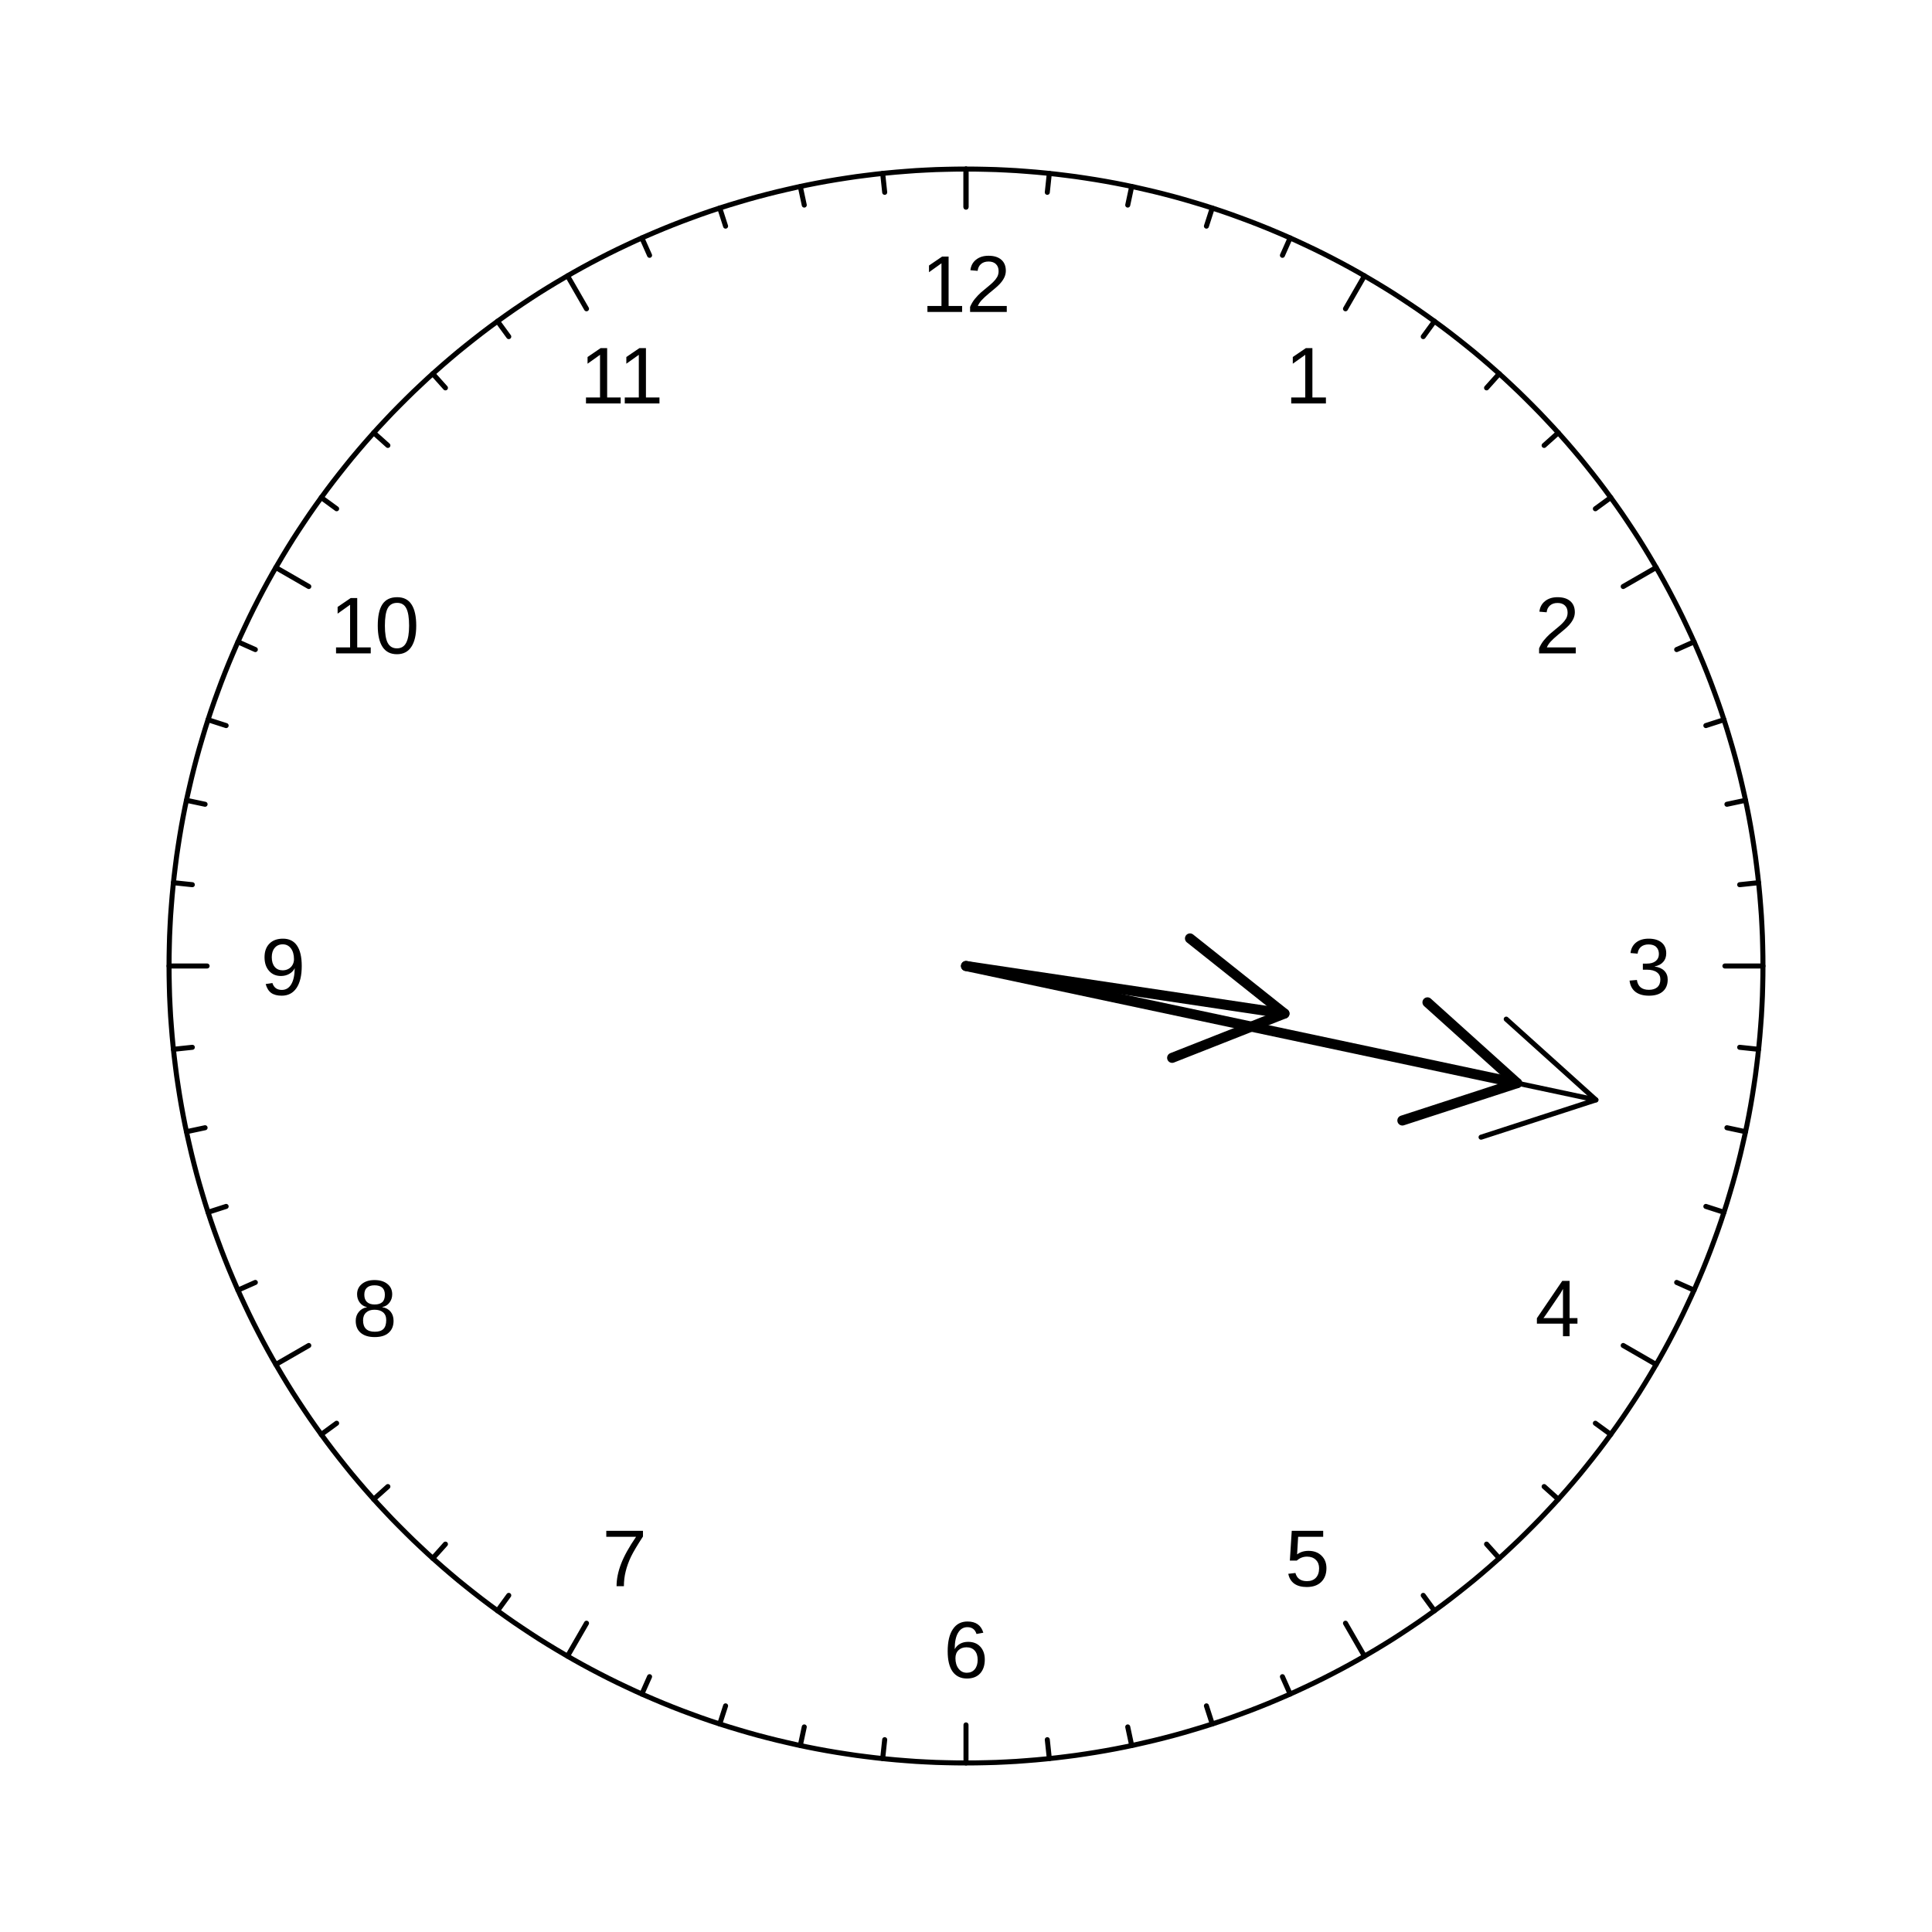
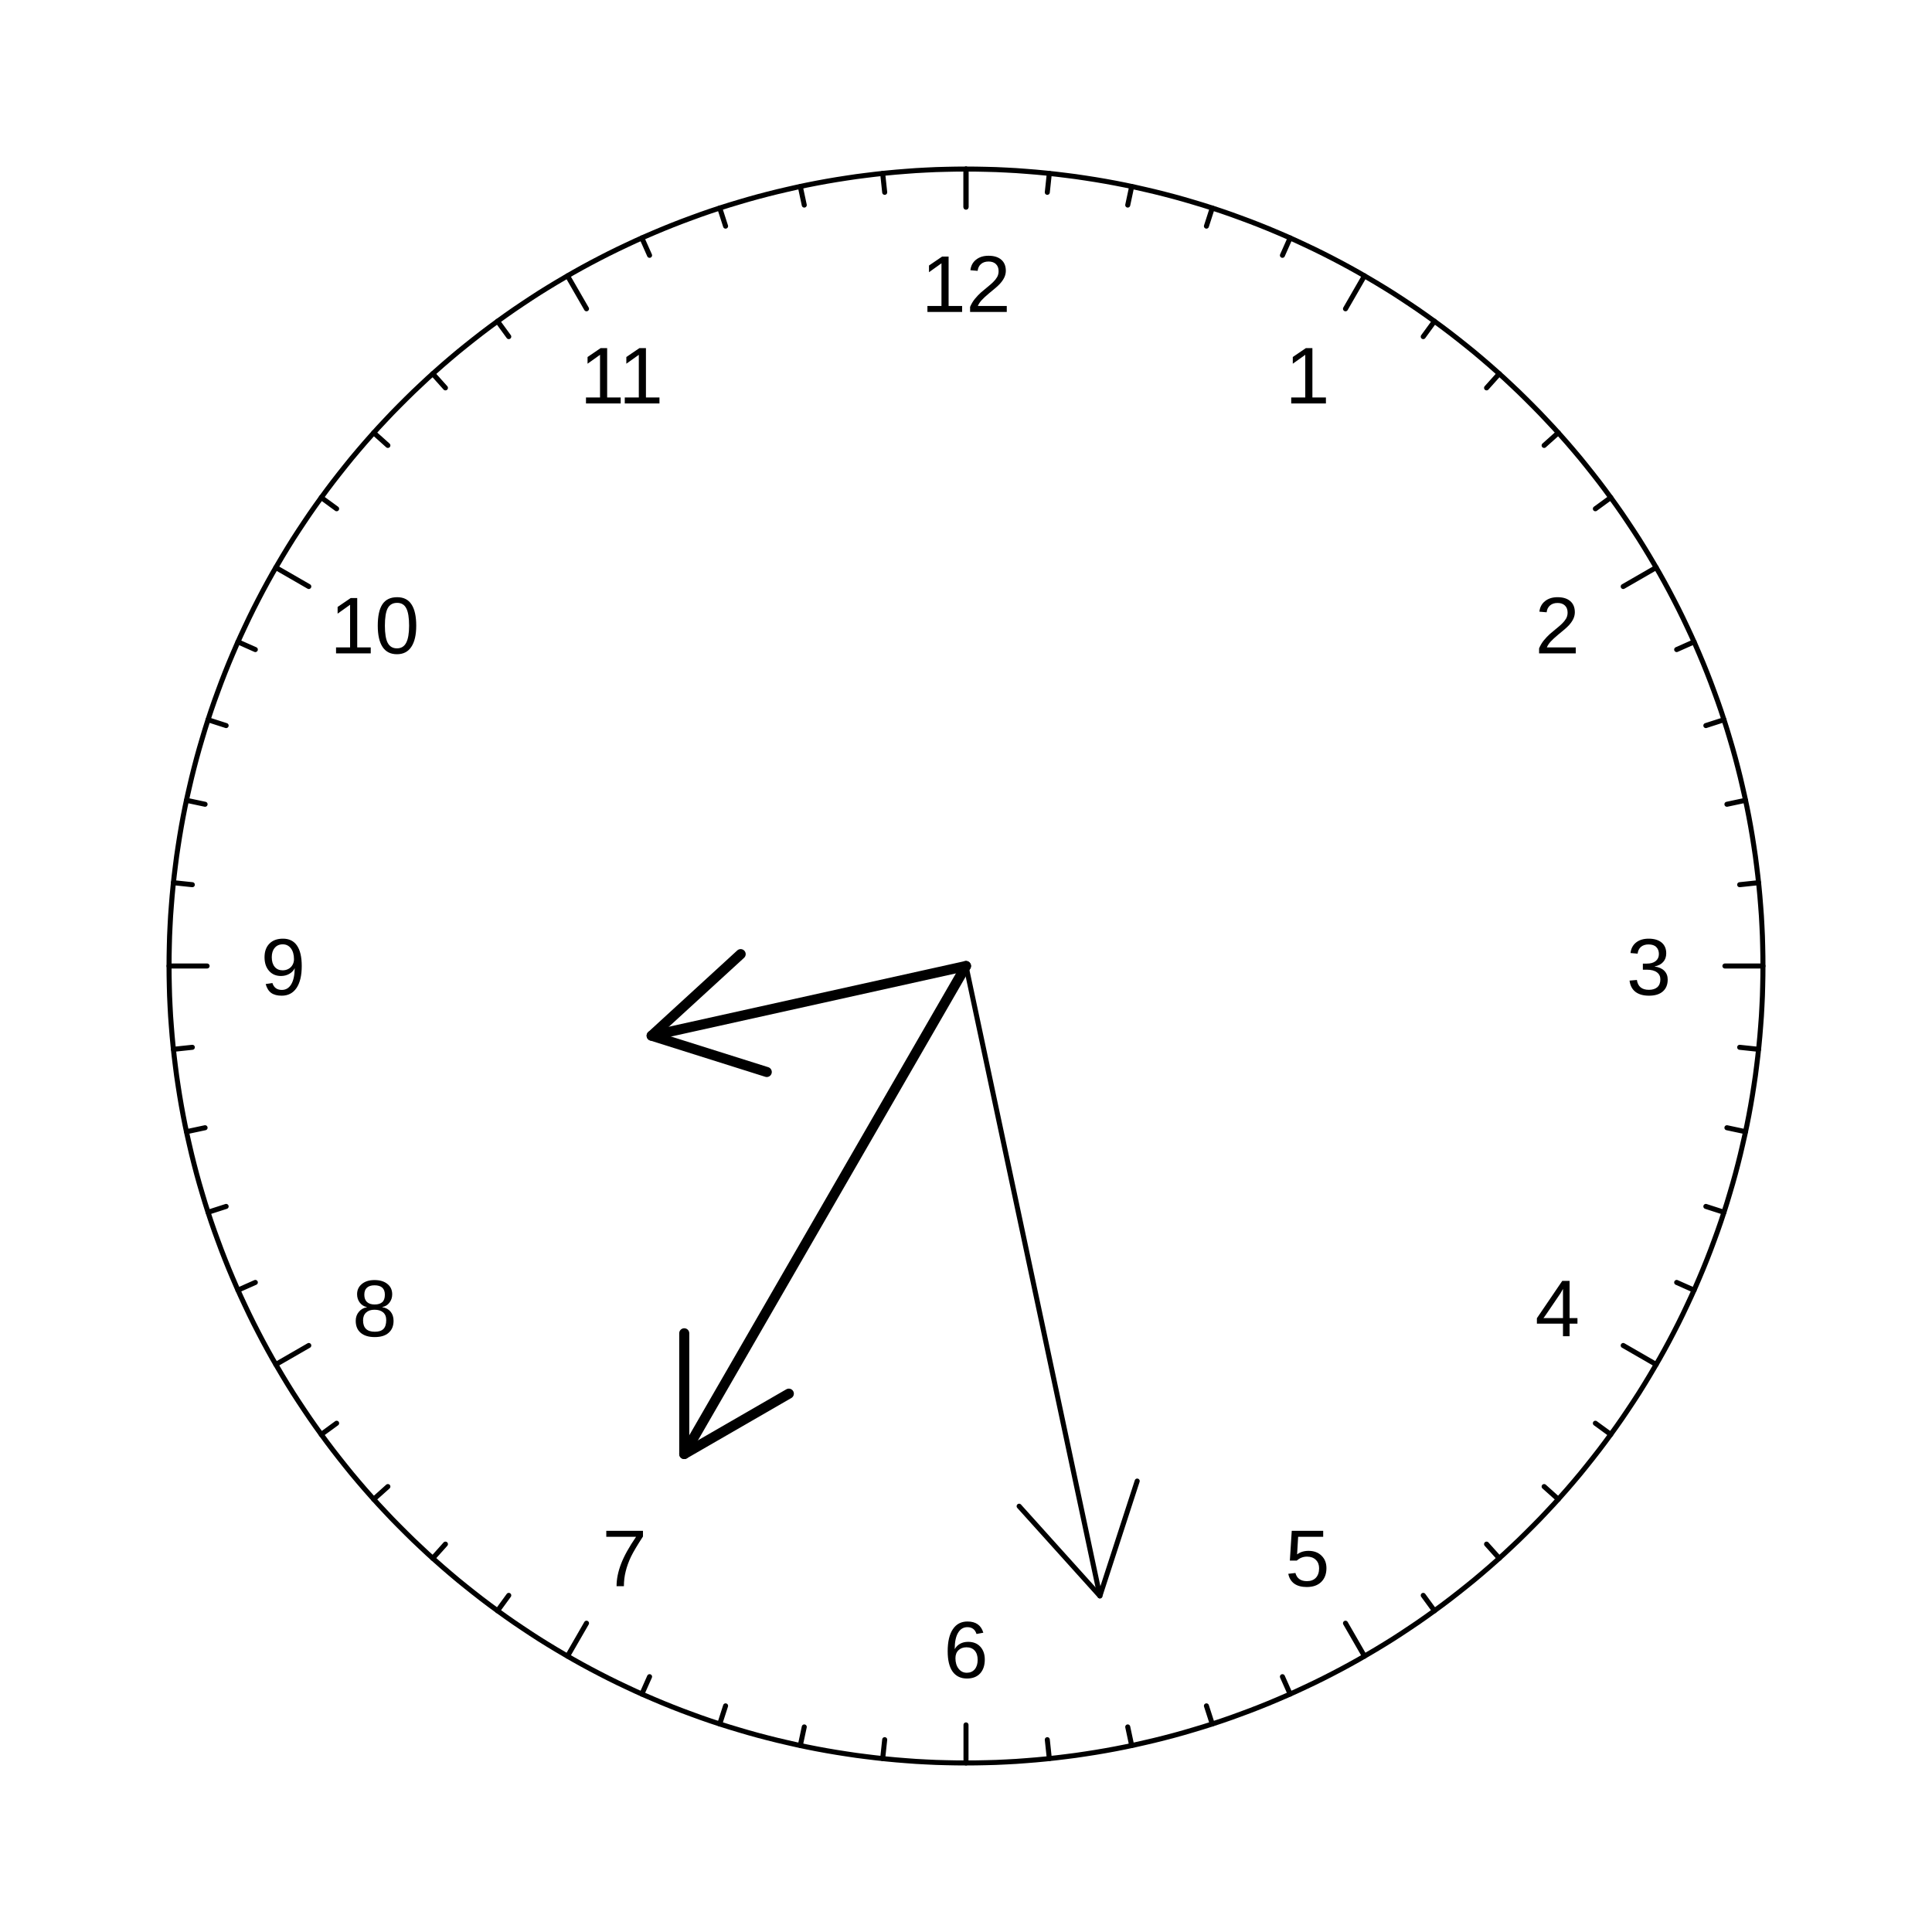
<svg xmlns="http://www.w3.org/2000/svg" viewBox="0 0 288.00 288.00">
  <defs>
    <style type="text/css">
    line, polyline, path, rect, circle {
      fill: none;
      stroke: #000000;
      stroke-linecap: round;
      stroke-linejoin: round;
      stroke-miterlimit: 10.00;
    }
  </style>
  </defs>
  <rect width="100%" height="100%" style="stroke: none; fill: #FFFFFF;" />
  <defs>
    <clipPath id="cpMTQuNHwyNzMuNnwyNzMuNnwxNC40">
      <rect x="14.40" y="14.40" width="259.20" height="259.20" />
    </clipPath>
  </defs>
  <polyline points="144.00,49.20 144.00,47.70 144.00,46.20 144.00,44.70 144.00,43.20 144.00,41.70 144.00,40.20 144.00,38.70 144.00,37.20 144.00,35.70 144.00,34.20 144.00,32.70 144.00,31.20 144.00,29.70 144.00,28.20 144.00,26.70 144.00,25.20 145.49,25.21 146.99,25.24 148.48,25.28 149.97,25.35 151.46,25.43 152.95,25.54 154.44,25.66 155.92,25.80 157.41,25.96 158.89,26.14 160.37,26.33 161.85,26.55 163.32,26.78 164.79,27.03 166.26,27.30 167.73,27.59 169.19,27.90 170.64,28.23 172.10,28.57 173.54,28.93 174.99,29.31 176.43,29.71 177.86,30.13 179.29,30.56 180.71,31.01 182.13,31.48 183.54,31.97 184.94,32.48 186.34,33.00 187.73,33.54 189.12,34.10 190.50,34.68 191.87,35.27 193.23,35.88 194.58,36.51 195.93,37.15 197.27,37.81 198.60,38.49 199.92,39.18 201.23,39.89 202.54,40.62 203.83,41.37 205.12,42.13 206.39,42.90 207.66,43.69 208.91,44.50 210.16,45.33 211.39,46.16 212.62,47.02 213.83,47.89 215.03,48.77 216.22,49.67 217.40,50.59 218.57,51.52 219.73,52.46 220.87,53.42 222.00,54.39 223.12,55.38 224.23,56.38 225.32,57.40 226.41,58.43 227.47,59.47 228.53,60.53 229.57,61.59 230.60,62.68 231.62,63.77 232.62,64.88 233.61,66.00 234.58,67.13 235.54,68.27 236.48,69.43 237.41,70.60 238.33,71.78 239.23,72.97 240.11,74.17 240.98,75.38 241.84,76.61 242.67,77.84 243.50,79.09 244.31,80.34 245.10,81.61 245.87,82.88 246.63,84.17 247.38,85.46 248.11,86.77 248.82,88.08 249.51,89.40 250.19,90.73 250.85,92.07 251.49,93.42 252.12,94.77 252.73,96.13 253.32,97.50 253.90,98.88 254.46,100.27 255.00,101.66 255.52,103.06 256.03,104.46 256.52,105.87 256.99,107.29 257.44,108.71 257.87,110.14 258.29,111.57 258.69,113.01 259.07,114.46 259.43,115.90 259.77,117.36 260.10,118.81 260.41,120.27 260.70,121.74 260.97,123.21 261.22,124.68 261.45,126.15 261.67,127.63 261.86,129.11 262.04,130.59 262.20,132.08 262.34,133.56 262.46,135.05 262.57,136.54 262.65,138.03 262.72,139.52 262.76,141.01 262.79,142.51 262.80,144.00 262.79,145.49 262.76,146.99 262.72,148.48 262.65,149.97 262.57,151.46 262.46,152.95 262.34,154.44 262.20,155.92 262.04,157.41 261.86,158.89 261.67,160.37 261.45,161.85 261.22,163.32 260.97,164.79 260.70,166.26 260.41,167.73 260.10,169.19 259.77,170.64 259.43,172.10 259.07,173.54 258.69,174.99 258.29,176.43 257.87,177.86 257.44,179.29 256.99,180.71 256.52,182.13 256.03,183.54 255.52,184.94 255.00,186.34 254.46,187.73 253.90,189.12 253.32,190.50 252.73,191.87 252.12,193.23 251.49,194.58 250.85,195.93 250.19,197.27 249.51,198.60 248.82,199.92 248.11,201.23 247.38,202.54 246.63,203.83 245.87,205.12 245.10,206.39 244.31,207.66 243.50,208.91 242.67,210.16 241.84,211.39 240.98,212.62 240.11,213.83 239.23,215.03 238.33,216.22 237.41,217.40 236.48,218.57 235.54,219.73 234.58,220.87 233.61,222.00 232.62,223.12 231.62,224.23 230.60,225.32 229.57,226.41 228.53,227.47 227.47,228.53 226.41,229.57 225.32,230.60 224.23,231.62 223.12,232.62 222.00,233.61 220.87,234.58 219.73,235.54 218.57,236.48 217.40,237.41 216.22,238.33 215.03,239.23 213.83,240.11 212.62,240.98 211.39,241.84 210.16,242.67 208.91,243.50 207.66,244.31 206.39,245.10 205.12,245.87 203.83,246.63 202.54,247.38 201.23,248.11 199.92,248.82 198.60,249.51 197.27,250.19 195.93,250.85 194.58,251.49 193.23,252.12 191.87,252.73 190.50,253.32 189.12,253.90 187.73,254.46 186.34,255.00 184.94,255.52 183.54,256.03 182.13,256.52 180.71,256.99 179.29,257.44 177.86,257.87 176.43,258.29 174.99,258.69 173.54,259.07 172.10,259.43 170.64,259.77 169.19,260.10 167.73,260.41 166.26,260.70 164.79,260.97 163.32,261.22 161.85,261.45 160.37,261.67 158.89,261.86 157.41,262.04 155.92,262.20 154.44,262.34 152.95,262.46 151.46,262.57 149.97,262.65 148.48,262.72 146.99,262.76 145.49,262.79 144.00,262.80 142.51,262.79 141.01,262.76 139.52,262.72 138.03,262.65 136.54,262.57 135.05,262.46 133.56,262.34 132.08,262.20 130.59,262.04 129.11,261.86 127.63,261.67 126.15,261.45 124.68,261.22 123.21,260.97 121.74,260.70 120.27,260.41 118.81,260.10 117.36,259.77 115.90,259.43 114.46,259.07 113.01,258.69 111.57,258.29 110.14,257.87 108.71,257.44 107.29,256.99 105.87,256.52 104.46,256.03 103.06,255.52 101.66,255.00 100.27,254.46 98.88,253.90 97.50,253.32 96.13,252.73 94.77,252.12 93.42,251.49 92.07,250.85 90.73,250.19 89.40,249.51 88.08,248.82 86.77,248.11 85.46,247.38 84.17,246.63 82.88,245.87 81.61,245.10 80.34,244.31 79.09,243.50 77.84,242.67 76.61,241.84 75.38,240.98 74.17,240.11 72.97,239.23 71.78,238.33 70.60,237.41 69.43,236.48 68.27,235.54 67.13,234.58 66.00,233.61 64.88,232.62 63.77,231.62 62.68,230.60 61.59,229.57 60.53,228.53 59.47,227.47 58.43,226.41 57.40,225.32 56.38,224.23 55.38,223.12 54.39,222.00 53.42,220.87 52.46,219.73 51.52,218.57 50.59,217.40 49.67,216.22 48.77,215.03 47.89,213.83 47.02,212.62 46.16,211.39 45.33,210.16 44.50,208.91 43.69,207.66 42.90,206.39 42.13,205.12 41.37,203.83 40.62,202.54 39.89,201.23 39.18,199.92 38.49,198.60 37.81,197.27 37.15,195.93 36.51,194.58 35.88,193.23 35.27,191.87 34.68,190.50 34.10,189.12 33.54,187.73 33.00,186.34 32.48,184.94 31.97,183.54 31.48,182.13 31.01,180.71 30.56,179.29 30.13,177.86 29.71,176.43 29.31,174.99 28.93,173.54 28.57,172.10 28.23,170.64 27.90,169.19 27.59,167.73 27.30,166.26 27.03,164.79 26.78,163.32 26.55,161.85 26.33,160.37 26.14,158.89 25.96,157.41 25.80,155.92 25.66,154.44 25.54,152.95 25.43,151.46 25.35,149.97 25.28,148.48 25.24,146.99 25.21,145.49 25.20,144.00 25.21,142.51 25.24,141.01 25.28,139.52 25.35,138.03 25.43,136.54 25.54,135.05 25.66,133.56 25.80,132.08 25.96,130.59 26.14,129.11 26.33,127.63 26.55,126.15 26.78,124.68 27.03,123.21 27.30,121.74 27.59,120.27 27.90,118.81 28.23,117.36 28.57,115.90 28.93,114.46 29.31,113.01 29.71,111.57 30.13,110.14 30.56,108.71 31.01,107.29 31.48,105.87 31.97,104.46 32.48,103.06 33.00,101.66 33.54,100.27 34.10,98.88 34.68,97.50 35.27,96.13 35.88,94.77 36.51,93.42 37.15,92.07 37.81,90.73 38.49,89.40 39.18,88.08 39.89,86.77 40.62,85.46 41.37,84.17 42.13,82.88 42.90,81.61 43.69,80.34 44.50,79.09 45.33,77.84 46.16,76.61 47.02,75.38 47.89,74.17 48.77,72.97 49.67,71.78 50.59,70.60 51.52,69.43 52.46,68.27 53.42,67.13 54.39,66.00 55.38,64.88 56.38,63.77 57.40,62.68 58.43,61.59 59.47,60.53 60.53,59.47 61.59,58.43 62.68,57.40 63.77,56.38 64.88,55.38 66.00,54.39 67.13,53.42 68.27,52.46 69.43,51.52 70.60,50.59 71.78,49.67 72.97,48.77 74.17,47.89 75.38,47.02 76.61,46.16 77.84,45.33 79.09,44.50 80.34,43.69 81.61,42.90 82.88,42.13 84.17,41.37 85.46,40.62 86.77,39.89 88.08,39.18 89.40,38.49 90.73,37.81 92.07,37.15 93.42,36.51 94.77,35.88 96.13,35.27 97.50,34.68 98.88,34.10 100.27,33.54 101.66,33.00 103.06,32.48 104.46,31.97 105.87,31.48 107.29,31.01 108.71,30.56 110.14,30.13 111.57,29.71 113.01,29.31 114.46,28.93 115.90,28.57 117.36,28.23 118.81,27.90 120.27,27.59 121.74,27.30 123.21,27.03 124.68,26.78 126.15,26.55 127.63,26.33 129.11,26.14 130.59,25.96 132.08,25.80 133.56,25.66 135.05,25.54 136.54,25.43 138.03,25.35 139.52,25.28 141.01,25.24 142.51,25.21 144.00,25.20 144.00,26.70 144.00,28.20 144.00,29.70 144.00,31.20 144.00,32.70 144.00,34.20 144.00,35.70 144.00,37.20 144.00,38.70 144.00,40.20 144.00,41.70 144.00,43.20 144.00,44.70 144.00,46.20 144.00,47.70 144.00,49.20 142.81,49.21 141.62,49.23 140.43,49.27 139.24,49.32 138.05,49.39 136.86,49.47 135.67,49.57 134.49,49.68 133.30,49.81 132.12,49.95 130.94,50.10 129.76,50.28 128.58,50.46 127.41,50.66 126.24,50.88 125.07,51.11 123.90,51.35 122.74,51.61 121.58,51.89 120.42,52.18 119.27,52.48 118.12,52.80 116.98,53.13 115.84,53.48 114.71,53.84 113.57,54.22 112.45,54.60 111.33,55.01 110.21,55.43 109.10,55.86 108.00,56.30 106.90,56.76 105.80,57.24 104.72,57.72 103.64,58.22 102.56,58.74 101.49,59.26 100.43,59.80 99.38,60.36 98.33,60.93 97.29,61.51 96.26,62.10 95.23,62.71 94.21,63.33 93.20,63.96 92.20,64.60 91.21,65.26 90.22,65.93 89.25,66.61 88.28,67.31 87.32,68.01 86.37,68.73 85.43,69.46 84.49,70.20 83.57,70.96 82.66,71.72 81.76,72.50 80.86,73.28 79.98,74.08 79.10,74.89 78.24,75.71 77.39,76.55 76.55,77.39 75.71,78.24 74.89,79.10 74.08,79.98 73.28,80.86 72.50,81.76 71.72,82.66 70.96,83.57 70.20,84.49 69.46,85.43 68.73,86.37 68.01,87.32 67.31,88.28 66.61,89.25 65.93,90.22 65.26,91.21 64.60,92.20 63.96,93.20 63.33,94.21 62.71,95.23 62.10,96.26 61.51,97.29 60.93,98.33 60.36,99.38 59.80,100.43 59.26,101.49 58.74,102.56 58.22,103.64 57.72,104.72 57.24,105.80 56.76,106.90 56.30,108.00 55.86,109.10 55.43,110.21 55.01,111.33 54.60,112.45 54.22,113.57 53.84,114.71 53.48,115.84 53.13,116.98 52.80,118.12 52.48,119.27 52.18,120.42 51.89,121.58 51.61,122.74 51.35,123.90 51.11,125.07 50.88,126.24 50.66,127.41 50.46,128.58 50.28,129.76 50.10,130.94 49.95,132.12 49.81,133.30 49.68,134.49 49.57,135.67 49.47,136.86 49.39,138.05 49.32,139.24 49.27,140.43 49.23,141.62 49.21,142.81 49.20,144.00 49.21,145.19 49.23,146.38 49.27,147.57 49.32,148.76 49.39,149.95 49.47,151.14 49.57,152.33 49.68,153.51 49.81,154.70 49.95,155.88 50.10,157.06 50.28,158.24 50.46,159.42 50.66,160.59 50.88,161.76 51.11,162.93 51.35,164.10 51.61,165.26 51.89,166.42 52.18,167.58 52.48,168.73 52.80,169.88 53.13,171.02 53.48,172.16 53.84,173.29 54.22,174.43 54.60,175.55 55.01,176.67 55.43,177.79 55.86,178.90 56.30,180.00 56.76,181.10 57.24,182.20 57.72,183.28 58.22,184.36 58.74,185.44 59.26,186.51 59.80,187.57 60.36,188.62 60.93,189.67 61.51,190.71 62.10,191.74 62.71,192.77 63.33,193.79 63.96,194.80 64.60,195.80 65.26,196.79 65.93,197.78 66.61,198.75 67.31,199.72 68.01,200.68 68.73,201.63 69.46,202.57 70.20,203.51 70.96,204.43 71.72,205.34 72.50,206.24 73.28,207.14 74.08,208.02 74.89,208.90 75.71,209.76 76.55,210.61 77.39,211.45 78.24,212.29 79.10,213.11 79.98,213.92 80.86,214.72 81.76,215.50 82.66,216.28 83.57,217.04 84.49,217.80 85.43,218.54 86.37,219.27 87.32,219.99 88.28,220.69 89.25,221.39 90.22,222.07 91.21,222.74 92.20,223.40 93.20,224.04 94.21,224.67 95.23,225.29 96.26,225.90 97.29,226.49 98.33,227.07 99.38,227.64 100.43,228.20 101.49,228.74 102.56,229.26 103.64,229.78 104.72,230.28 105.80,230.76 106.90,231.24 108.00,231.70 109.10,232.14 110.21,232.57 111.33,232.99 112.45,233.40 113.57,233.78 114.71,234.16 115.84,234.52 116.98,234.87 118.12,235.20 119.27,235.52 120.42,235.82 121.58,236.11 122.74,236.39 123.90,236.65 125.07,236.89 126.24,237.12 127.41,237.34 128.58,237.54 129.76,237.72 130.94,237.90 132.12,238.05 133.30,238.19 134.49,238.32 135.67,238.43 136.86,238.53 138.05,238.61 139.24,238.68 140.43,238.73 141.62,238.77 142.81,238.79 144.00,238.80 145.19,238.79 146.38,238.77 147.57,238.73 148.76,238.68 149.95,238.61 151.14,238.53 152.33,238.43 153.51,238.32 154.70,238.19 155.88,238.05 157.06,237.90 158.24,237.72 159.42,237.54 160.59,237.34 161.76,237.12 162.93,236.89 164.10,236.65 165.26,236.39 166.42,236.11 167.58,235.82 168.73,235.52 169.88,235.20 171.02,234.87 172.16,234.52 173.29,234.16 174.43,233.78 175.55,233.40 176.67,232.99 177.79,232.57 178.90,232.14 180.00,231.70 181.10,231.24 182.20,230.76 183.28,230.28 184.36,229.78 185.44,229.26 186.51,228.74 187.57,228.20 188.62,227.64 189.67,227.07 190.71,226.49 191.74,225.90 192.77,225.29 193.79,224.67 194.80,224.04 195.80,223.40 196.79,222.74 197.78,222.07 198.75,221.39 199.72,220.69 200.68,219.99 201.63,219.27 202.57,218.54 203.51,217.80 204.43,217.04 205.34,216.28 206.24,215.50 207.14,214.72 208.02,213.92 208.90,213.11 209.76,212.29 210.61,211.45 211.45,210.61 212.29,209.76 213.11,208.90 213.92,208.02 214.72,207.14 215.50,206.24 216.28,205.34 217.04,204.43 217.80,203.51 218.54,202.57 219.27,201.63 219.99,200.68 220.69,199.72 221.39,198.75 222.07,197.78 222.74,196.79 223.40,195.80 224.04,194.80 224.67,193.79 225.29,192.77 225.90,191.74 226.49,190.71 227.07,189.67 227.64,188.62 228.20,187.57 228.74,186.51 229.26,185.44 229.78,184.36 230.28,183.28 230.76,182.20 231.24,181.10 231.70,180.00 232.14,178.90 232.57,177.79 232.99,176.67 233.40,175.55 233.78,174.43 234.16,173.29 234.52,172.16 234.87,171.02 235.20,169.88 235.52,168.73 235.82,167.58 236.11,166.42 236.39,165.26 236.65,164.10 236.89,162.93 237.12,161.76 237.34,160.59 237.54,159.42 237.72,158.24 237.90,157.06 238.05,155.88 238.19,154.70 238.32,153.51 238.43,152.33 238.53,151.14 238.61,149.95 238.68,148.76 238.73,147.57 238.77,146.38 238.79,145.19 238.80,144.00 238.79,142.81 238.77,141.62 238.73,140.43 238.68,139.24 238.61,138.05 238.53,136.86 238.43,135.67 238.32,134.49 238.19,133.30 238.05,132.12 237.90,130.94 237.72,129.76 237.54,128.58 237.34,127.41 237.12,126.24 236.89,125.07 236.65,123.90 236.39,122.74 236.11,121.58 235.82,120.42 235.52,119.27 235.20,118.12 234.87,116.98 234.52,115.84 234.16,114.71 233.78,113.57 233.40,112.45 232.99,111.33 232.57,110.21 232.14,109.10 231.70,108.00 231.24,106.90 230.76,105.80 230.28,104.72 229.78,103.64 229.26,102.56 228.74,101.49 228.20,100.43 227.64,99.38 227.07,98.33 226.49,97.29 225.90,96.26 225.29,95.23 224.67,94.21 224.04,93.20 223.40,92.20 222.74,91.21 222.07,90.22 221.39,89.25 220.69,88.28 219.99,87.32 219.27,86.37 218.54,85.43 217.80,84.49 217.04,83.57 216.28,82.66 215.50,81.76 214.72,80.86 213.92,79.98 213.11,79.10 212.29,78.24 211.45,77.39 210.61,76.55 209.76,75.71 208.90,74.89 208.02,74.08 207.14,73.28 206.24,72.50 205.34,71.72 204.43,70.96 203.51,70.20 202.57,69.46 201.63,68.73 200.68,68.01 199.72,67.31 198.75,66.61 197.78,65.93 196.79,65.26 195.80,64.60 194.80,63.96 193.79,63.33 192.77,62.71 191.74,62.10 190.71,61.51 189.67,60.93 188.62,60.36 187.57,59.80 186.51,59.26 185.44,58.74 184.36,58.22 183.28,57.72 182.20,57.24 181.10,56.76 180.00,56.30 178.90,55.86 177.79,55.43 176.67,55.01 175.55,54.60 174.43,54.22 173.29,53.84 172.16,53.48 171.02,53.13 169.88,52.80 168.73,52.48 167.58,52.18 166.42,51.89 165.26,51.61 164.10,51.35 162.93,51.11 161.76,50.88 160.59,50.66 159.42,50.46 158.24,50.28 157.06,50.10 155.88,49.95 154.70,49.81 153.51,49.68 152.33,49.57 151.14,49.47 149.95,49.39 148.76,49.32 147.57,49.27 146.38,49.23 145.19,49.21 144.00,49.20 144.00,49.20 " style="stroke-width: 0.75; stroke: none;" clip-path="url(#cpMTQuNHwyNzMuNnwyNzMuNnwxNC40)" />
  <polyline points="144.00,25.20 145.49,25.21 146.99,25.24 148.48,25.28 149.97,25.35 151.46,25.43 152.95,25.54 154.44,25.66 155.92,25.80 157.41,25.96 158.89,26.14 160.37,26.33 161.85,26.55 163.32,26.78 164.79,27.03 166.26,27.30 167.73,27.59 169.19,27.90 170.64,28.23 172.10,28.57 173.54,28.93 174.99,29.31 176.43,29.71 177.86,30.13 179.29,30.56 180.71,31.01 182.13,31.48 183.54,31.97 184.94,32.48 186.34,33.00 187.73,33.54 189.12,34.10 190.50,34.68 191.87,35.27 193.23,35.88 194.58,36.51 195.93,37.15 197.27,37.81 198.60,38.49 199.92,39.18 201.23,39.89 202.54,40.62 203.83,41.37 205.12,42.13 206.39,42.90 207.66,43.69 208.91,44.50 210.16,45.33 211.39,46.16 212.62,47.02 213.83,47.89 215.03,48.77 216.22,49.67 217.40,50.59 218.57,51.52 219.73,52.46 220.87,53.42 222.00,54.39 223.12,55.38 224.23,56.38 225.32,57.40 226.41,58.43 227.47,59.47 228.53,60.53 229.57,61.59 230.60,62.68 231.62,63.77 232.62,64.88 233.61,66.00 234.58,67.13 235.54,68.27 236.48,69.43 237.41,70.60 238.33,71.78 239.23,72.97 240.11,74.17 240.98,75.38 241.84,76.61 242.67,77.84 243.50,79.09 244.31,80.34 245.10,81.61 245.87,82.88 246.63,84.17 247.38,85.46 248.11,86.77 248.82,88.08 249.51,89.40 250.19,90.73 250.85,92.07 251.49,93.42 252.12,94.77 252.73,96.13 253.32,97.50 253.90,98.88 254.46,100.27 255.00,101.66 255.52,103.06 256.03,104.46 256.52,105.87 256.99,107.29 257.44,108.71 257.87,110.14 258.29,111.57 258.69,113.01 259.07,114.46 259.43,115.90 259.77,117.36 260.10,118.81 260.41,120.27 260.70,121.74 260.97,123.21 261.22,124.68 261.45,126.15 261.67,127.63 261.86,129.11 262.04,130.59 262.20,132.08 262.34,133.56 262.46,135.05 262.57,136.54 262.65,138.03 262.72,139.52 262.76,141.01 262.79,142.51 262.80,144.00 262.79,145.49 262.76,146.99 262.72,148.48 262.65,149.97 262.57,151.46 262.46,152.95 262.34,154.44 262.20,155.92 262.04,157.41 261.86,158.89 261.67,160.37 261.45,161.85 261.22,163.32 260.97,164.79 260.70,166.26 260.41,167.73 260.10,169.19 259.77,170.64 259.43,172.10 259.07,173.54 258.69,174.99 258.29,176.43 257.87,177.86 257.44,179.29 256.99,180.71 256.52,182.13 256.03,183.54 255.52,184.94 255.00,186.34 254.46,187.73 253.90,189.12 253.32,190.50 252.73,191.87 252.12,193.23 251.49,194.58 250.85,195.93 250.19,197.27 249.51,198.60 248.82,199.92 248.11,201.23 247.38,202.54 246.63,203.83 245.87,205.12 245.10,206.39 244.31,207.66 243.50,208.91 242.67,210.16 241.84,211.39 240.98,212.62 240.11,213.83 239.23,215.03 238.33,216.22 237.41,217.40 236.48,218.57 235.54,219.73 234.58,220.87 233.61,222.00 232.62,223.12 231.62,224.23 230.60,225.32 229.57,226.41 228.53,227.47 227.47,228.53 226.41,229.57 225.32,230.60 224.23,231.62 223.12,232.62 222.00,233.61 220.87,234.58 219.73,235.54 218.57,236.48 217.40,237.41 216.22,238.33 215.03,239.23 213.83,240.11 212.62,240.98 211.39,241.84 210.16,242.67 208.91,243.50 207.66,244.31 206.39,245.10 205.12,245.87 203.83,246.63 202.54,247.38 201.23,248.11 199.92,248.82 198.60,249.51 197.27,250.19 195.93,250.85 194.58,251.49 193.23,252.12 191.87,252.73 190.50,253.32 189.12,253.90 187.73,254.46 186.34,255.00 184.94,255.52 183.54,256.03 182.13,256.52 180.71,256.99 179.29,257.44 177.86,257.87 176.43,258.29 174.99,258.69 173.54,259.07 172.10,259.43 170.64,259.77 169.19,260.10 167.73,260.41 166.26,260.70 164.79,260.97 163.32,261.22 161.85,261.45 160.37,261.67 158.89,261.86 157.41,262.04 155.92,262.20 154.44,262.34 152.95,262.46 151.46,262.57 149.97,262.65 148.48,262.72 146.99,262.76 145.49,262.79 144.00,262.80 142.51,262.79 141.01,262.76 139.52,262.72 138.03,262.65 136.54,262.57 135.05,262.46 133.56,262.34 132.08,262.20 130.59,262.04 129.11,261.86 127.63,261.67 126.15,261.45 124.68,261.22 123.21,260.97 121.74,260.70 120.27,260.41 118.81,260.10 117.36,259.77 115.90,259.43 114.46,259.07 113.01,258.69 111.57,258.29 110.14,257.87 108.71,257.44 107.29,256.99 105.87,256.52 104.46,256.03 103.06,255.52 101.66,255.00 100.27,254.46 98.88,253.90 97.50,253.32 96.13,252.73 94.77,252.12 93.42,251.49 92.07,250.85 90.73,250.19 89.40,249.51 88.08,248.82 86.77,248.11 85.46,247.38 84.17,246.63 82.88,245.87 81.61,245.10 80.34,244.31 79.09,243.50 77.84,242.67 76.61,241.84 75.38,240.98 74.17,240.11 72.97,239.23 71.78,238.33 70.60,237.41 69.43,236.48 68.27,235.54 67.13,234.58 66.00,233.61 64.88,232.62 63.77,231.62 62.68,230.60 61.59,229.57 60.53,228.53 59.47,227.47 58.43,226.41 57.40,225.32 56.38,224.23 55.38,223.12 54.39,222.00 53.42,220.87 52.46,219.73 51.52,218.57 50.59,217.40 49.67,216.22 48.77,215.03 47.89,213.83 47.02,212.62 46.16,211.39 45.33,210.16 44.50,208.91 43.69,207.66 42.90,206.39 42.13,205.12 41.37,203.83 40.62,202.54 39.89,201.23 39.18,199.92 38.49,198.60 37.81,197.27 37.15,195.93 36.51,194.58 35.88,193.23 35.27,191.87 34.68,190.50 34.10,189.12 33.54,187.73 33.00,186.34 32.48,184.94 31.97,183.54 31.48,182.13 31.01,180.71 30.56,179.29 30.13,177.86 29.71,176.43 29.31,174.99 28.93,173.54 28.57,172.10 28.23,170.64 27.90,169.19 27.59,167.73 27.30,166.26 27.03,164.79 26.78,163.32 26.55,161.85 26.33,160.37 26.14,158.89 25.96,157.41 25.80,155.92 25.66,154.44 25.54,152.95 25.43,151.46 25.35,149.97 25.28,148.48 25.24,146.99 25.21,145.49 25.20,144.00 25.21,142.51 25.24,141.01 25.28,139.52 25.35,138.03 25.43,136.54 25.54,135.05 25.66,133.56 25.80,132.08 25.96,130.59 26.14,129.11 26.33,127.63 26.55,126.15 26.78,124.68 27.03,123.21 27.30,121.74 27.59,120.27 27.90,118.81 28.23,117.36 28.57,115.90 28.93,114.46 29.31,113.01 29.71,111.57 30.13,110.14 30.56,108.71 31.01,107.29 31.48,105.87 31.97,104.46 32.48,103.06 33.00,101.66 33.54,100.27 34.10,98.88 34.68,97.50 35.27,96.13 35.88,94.77 36.51,93.42 37.15,92.07 37.81,90.73 38.49,89.40 39.18,88.08 39.89,86.77 40.62,85.46 41.37,84.17 42.13,82.88 42.90,81.61 43.69,80.34 44.50,79.09 45.33,77.84 46.16,76.61 47.02,75.38 47.89,74.17 48.77,72.97 49.67,71.78 50.59,70.60 51.52,69.43 52.46,68.27 53.42,67.13 54.39,66.00 55.38,64.88 56.38,63.77 57.40,62.68 58.43,61.59 59.47,60.53 60.53,59.47 61.59,58.43 62.68,57.40 63.77,56.38 64.88,55.38 66.00,54.39 67.13,53.42 68.27,52.46 69.43,51.52 70.60,50.59 71.78,49.67 72.97,48.77 74.17,47.89 75.38,47.02 76.61,46.16 77.84,45.33 79.09,44.50 80.34,43.69 81.61,42.90 82.88,42.13 84.17,41.37 85.46,40.62 86.77,39.89 88.08,39.18 89.40,38.49 90.73,37.81 92.07,37.15 93.42,36.51 94.77,35.88 96.13,35.27 97.50,34.68 98.88,34.10 100.27,33.54 101.66,33.00 103.06,32.48 104.46,31.97 105.87,31.48 107.29,31.01 108.71,30.56 110.14,30.13 111.57,29.71 113.01,29.31 114.46,28.93 115.90,28.57 117.36,28.23 118.81,27.90 120.27,27.59 121.74,27.30 123.21,27.03 124.68,26.78 126.15,26.55 127.63,26.33 129.11,26.14 130.59,25.96 132.08,25.80 133.56,25.66 135.05,25.54 136.54,25.43 138.03,25.35 139.52,25.28 141.01,25.24 142.51,25.21 144.00,25.20 " style="stroke-width: 0.75;" clip-path="url(#cpMTQuNHwyNzMuNnwyNzMuNnwxNC40)" />
  <polyline points="144.00,25.20 144.00,30.87 " style="stroke-width: 0.75;" clip-path="url(#cpMTQuNHwyNzMuNnwyNzMuNnwxNC40)" />
  <polyline points="203.40,41.12 200.57,46.03 " style="stroke-width: 0.75;" clip-path="url(#cpMTQuNHwyNzMuNnwyNzMuNnwxNC40)" />
  <polyline points="246.88,84.60 241.97,87.43 " style="stroke-width: 0.75;" clip-path="url(#cpMTQuNHwyNzMuNnwyNzMuNnwxNC40)" />
  <polyline points="262.80,144.00 257.13,144.00 " style="stroke-width: 0.75;" clip-path="url(#cpMTQuNHwyNzMuNnwyNzMuNnwxNC40)" />
  <polyline points="246.88,203.40 241.97,200.57 " style="stroke-width: 0.75;" clip-path="url(#cpMTQuNHwyNzMuNnwyNzMuNnwxNC40)" />
  <polyline points="203.40,246.88 200.57,241.97 " style="stroke-width: 0.75;" clip-path="url(#cpMTQuNHwyNzMuNnwyNzMuNnwxNC40)" />
  <polyline points="144.00,262.80 144.00,257.13 " style="stroke-width: 0.75;" clip-path="url(#cpMTQuNHwyNzMuNnwyNzMuNnwxNC40)" />
  <polyline points="84.60,246.88 87.43,241.97 " style="stroke-width: 0.75;" clip-path="url(#cpMTQuNHwyNzMuNnwyNzMuNnwxNC40)" />
  <polyline points="41.12,203.40 46.03,200.57 " style="stroke-width: 0.75;" clip-path="url(#cpMTQuNHwyNzMuNnwyNzMuNnwxNC40)" />
  <polyline points="25.20,144.00 30.87,144.00 " style="stroke-width: 0.75;" clip-path="url(#cpMTQuNHwyNzMuNnwyNzMuNnwxNC40)" />
  <polyline points="41.12,84.60 46.03,87.43 " style="stroke-width: 0.75;" clip-path="url(#cpMTQuNHwyNzMuNnwyNzMuNnwxNC40)" />
  <polyline points="84.60,41.12 87.43,46.03 " style="stroke-width: 0.75;" clip-path="url(#cpMTQuNHwyNzMuNnwyNzMuNnwxNC40)" />
  <polyline points="144.00,25.20 144.00,30.87 " style="stroke-width: 0.75;" clip-path="url(#cpMTQuNHwyNzMuNnwyNzMuNnwxNC40)" />
  <polyline points="156.42,25.85 156.12,28.67 " style="stroke-width: 0.75;" clip-path="url(#cpMTQuNHwyNzMuNnwyNzMuNnwxNC40)" />
  <polyline points="168.70,27.80 168.11,30.57 " style="stroke-width: 0.75;" clip-path="url(#cpMTQuNHwyNzMuNnwyNzMuNnwxNC40)" />
  <polyline points="180.71,31.01 179.84,33.71 " style="stroke-width: 0.75;" clip-path="url(#cpMTQuNHwyNzMuNnwyNzMuNnwxNC40)" />
  <polyline points="192.32,35.47 191.17,38.06 " style="stroke-width: 0.75;" clip-path="url(#cpMTQuNHwyNzMuNnwyNzMuNnwxNC40)" />
  <polyline points="213.83,47.89 212.16,50.18 " style="stroke-width: 0.75;" clip-path="url(#cpMTQuNHwyNzMuNnwyNzMuNnwxNC40)" />
  <polyline points="223.49,55.71 221.60,57.82 " style="stroke-width: 0.75;" clip-path="url(#cpMTQuNHwyNzMuNnwyNzMuNnwxNC40)" />
  <polyline points="232.29,64.51 230.18,66.40 " style="stroke-width: 0.75;" clip-path="url(#cpMTQuNHwyNzMuNnwyNzMuNnwxNC40)" />
  <polyline points="240.11,74.17 237.82,75.84 " style="stroke-width: 0.75;" clip-path="url(#cpMTQuNHwyNzMuNnwyNzMuNnwxNC40)" />
  <polyline points="252.53,95.68 249.94,96.83 " style="stroke-width: 0.75;" clip-path="url(#cpMTQuNHwyNzMuNnwyNzMuNnwxNC40)" />
  <polyline points="256.99,107.29 254.29,108.16 " style="stroke-width: 0.75;" clip-path="url(#cpMTQuNHwyNzMuNnwyNzMuNnwxNC40)" />
  <polyline points="260.20,119.30 257.43,119.89 " style="stroke-width: 0.75;" clip-path="url(#cpMTQuNHwyNzMuNnwyNzMuNnwxNC40)" />
  <polyline points="262.15,131.58 259.33,131.88 " style="stroke-width: 0.75;" clip-path="url(#cpMTQuNHwyNzMuNnwyNzMuNnwxNC40)" />
  <polyline points="262.15,156.42 259.33,156.12 " style="stroke-width: 0.75;" clip-path="url(#cpMTQuNHwyNzMuNnwyNzMuNnwxNC40)" />
  <polyline points="260.20,168.70 257.43,168.11 " style="stroke-width: 0.75;" clip-path="url(#cpMTQuNHwyNzMuNnwyNzMuNnwxNC40)" />
  <polyline points="256.99,180.71 254.29,179.84 " style="stroke-width: 0.75;" clip-path="url(#cpMTQuNHwyNzMuNnwyNzMuNnwxNC40)" />
  <polyline points="252.53,192.32 249.94,191.17 " style="stroke-width: 0.75;" clip-path="url(#cpMTQuNHwyNzMuNnwyNzMuNnwxNC40)" />
  <polyline points="240.11,213.83 237.82,212.16 " style="stroke-width: 0.75;" clip-path="url(#cpMTQuNHwyNzMuNnwyNzMuNnwxNC40)" />
  <polyline points="232.29,223.49 230.18,221.60 " style="stroke-width: 0.75;" clip-path="url(#cpMTQuNHwyNzMuNnwyNzMuNnwxNC40)" />
  <polyline points="223.49,232.29 221.60,230.18 " style="stroke-width: 0.75;" clip-path="url(#cpMTQuNHwyNzMuNnwyNzMuNnwxNC40)" />
  <polyline points="213.83,240.11 212.16,237.82 " style="stroke-width: 0.75;" clip-path="url(#cpMTQuNHwyNzMuNnwyNzMuNnwxNC40)" />
  <polyline points="192.32,252.53 191.17,249.94 " style="stroke-width: 0.75;" clip-path="url(#cpMTQuNHwyNzMuNnwyNzMuNnwxNC40)" />
  <polyline points="180.71,256.99 179.84,254.29 " style="stroke-width: 0.75;" clip-path="url(#cpMTQuNHwyNzMuNnwyNzMuNnwxNC40)" />
  <polyline points="168.70,260.20 168.11,257.43 " style="stroke-width: 0.75;" clip-path="url(#cpMTQuNHwyNzMuNnwyNzMuNnwxNC40)" />
  <polyline points="156.42,262.15 156.12,259.33 " style="stroke-width: 0.75;" clip-path="url(#cpMTQuNHwyNzMuNnwyNzMuNnwxNC40)" />
  <polyline points="131.58,262.15 131.88,259.33 " style="stroke-width: 0.75;" clip-path="url(#cpMTQuNHwyNzMuNnwyNzMuNnwxNC40)" />
  <polyline points="119.30,260.20 119.89,257.43 " style="stroke-width: 0.75;" clip-path="url(#cpMTQuNHwyNzMuNnwyNzMuNnwxNC40)" />
  <polyline points="107.29,256.99 108.16,254.29 " style="stroke-width: 0.75;" clip-path="url(#cpMTQuNHwyNzMuNnwyNzMuNnwxNC40)" />
  <polyline points="95.68,252.53 96.83,249.94 " style="stroke-width: 0.75;" clip-path="url(#cpMTQuNHwyNzMuNnwyNzMuNnwxNC40)" />
  <polyline points="74.17,240.11 75.84,237.82 " style="stroke-width: 0.75;" clip-path="url(#cpMTQuNHwyNzMuNnwyNzMuNnwxNC40)" />
  <polyline points="64.51,232.29 66.40,230.18 " style="stroke-width: 0.75;" clip-path="url(#cpMTQuNHwyNzMuNnwyNzMuNnwxNC40)" />
  <polyline points="55.71,223.49 57.82,221.60 " style="stroke-width: 0.75;" clip-path="url(#cpMTQuNHwyNzMuNnwyNzMuNnwxNC40)" />
  <polyline points="47.89,213.83 50.18,212.16 " style="stroke-width: 0.75;" clip-path="url(#cpMTQuNHwyNzMuNnwyNzMuNnwxNC40)" />
  <polyline points="35.47,192.32 38.06,191.17 " style="stroke-width: 0.75;" clip-path="url(#cpMTQuNHwyNzMuNnwyNzMuNnwxNC40)" />
  <polyline points="31.01,180.71 33.71,179.84 " style="stroke-width: 0.75;" clip-path="url(#cpMTQuNHwyNzMuNnwyNzMuNnwxNC40)" />
  <polyline points="27.80,168.70 30.57,168.11 " style="stroke-width: 0.75;" clip-path="url(#cpMTQuNHwyNzMuNnwyNzMuNnwxNC40)" />
  <polyline points="25.85,156.42 28.67,156.12 " style="stroke-width: 0.75;" clip-path="url(#cpMTQuNHwyNzMuNnwyNzMuNnwxNC40)" />
  <polyline points="25.85,131.58 28.67,131.88 " style="stroke-width: 0.75;" clip-path="url(#cpMTQuNHwyNzMuNnwyNzMuNnwxNC40)" />
  <polyline points="27.80,119.30 30.57,119.89 " style="stroke-width: 0.75;" clip-path="url(#cpMTQuNHwyNzMuNnwyNzMuNnwxNC40)" />
  <polyline points="31.01,107.29 33.71,108.16 " style="stroke-width: 0.75;" clip-path="url(#cpMTQuNHwyNzMuNnwyNzMuNnwxNC40)" />
  <polyline points="35.47,95.68 38.06,96.83 " style="stroke-width: 0.75;" clip-path="url(#cpMTQuNHwyNzMuNnwyNzMuNnwxNC40)" />
  <polyline points="47.89,74.17 50.18,75.84 " style="stroke-width: 0.75;" clip-path="url(#cpMTQuNHwyNzMuNnwyNzMuNnwxNC40)" />
  <polyline points="55.71,64.51 57.82,66.40 " style="stroke-width: 0.75;" clip-path="url(#cpMTQuNHwyNzMuNnwyNzMuNnwxNC40)" />
  <polyline points="64.51,55.71 66.40,57.82 " style="stroke-width: 0.75;" clip-path="url(#cpMTQuNHwyNzMuNnwyNzMuNnwxNC40)" />
  <polyline points="74.17,47.89 75.84,50.18 " style="stroke-width: 0.75;" clip-path="url(#cpMTQuNHwyNzMuNnwyNzMuNnwxNC40)" />
  <polyline points="95.68,35.47 96.83,38.06 " style="stroke-width: 0.75;" clip-path="url(#cpMTQuNHwyNzMuNnwyNzMuNnwxNC40)" />
  <polyline points="107.29,31.01 108.16,33.71 " style="stroke-width: 0.75;" clip-path="url(#cpMTQuNHwyNzMuNnwyNzMuNnwxNC40)" />
  <polyline points="119.30,27.80 119.89,30.57 " style="stroke-width: 0.75;" clip-path="url(#cpMTQuNHwyNzMuNnwyNzMuNnwxNC40)" />
  <polyline points="131.58,25.85 131.88,28.67 " style="stroke-width: 0.75;" clip-path="url(#cpMTQuNHwyNzMuNnwyNzMuNnwxNC40)" />
  <g clip-path="url(#cpMTQuNHwyNzMuNnwyNzMuNnwxNC40)">
    <text x="191.56" y="60.14" style="font-size: 12.00px; font-family: Arial;" textLength="6.67px" lengthAdjust="spacingAndGlyphs">1</text>
  </g>
  <g clip-path="url(#cpMTQuNHwyNzMuNnwyNzMuNnwxNC40)">
    <text x="228.82" y="97.40" style="font-size: 12.00px; font-family: Arial;" textLength="6.67px" lengthAdjust="spacingAndGlyphs">2</text>
  </g>
  <g clip-path="url(#cpMTQuNHwyNzMuNnwyNzMuNnwxNC40)">
    <text x="242.46" y="148.30" style="font-size: 12.00px; font-family: Arial;" textLength="6.67px" lengthAdjust="spacingAndGlyphs">3</text>
  </g>
  <g clip-path="url(#cpMTQuNHwyNzMuNnwyNzMuNnwxNC40)">
    <text x="228.82" y="199.19" style="font-size: 12.00px; font-family: Arial;" textLength="6.67px" lengthAdjust="spacingAndGlyphs">4</text>
  </g>
  <g clip-path="url(#cpMTQuNHwyNzMuNnwyNzMuNnwxNC40)">
    <text x="191.56" y="236.45" style="font-size: 12.00px; font-family: Arial;" textLength="6.67px" lengthAdjust="spacingAndGlyphs">5</text>
  </g>
  <g clip-path="url(#cpMTQuNHwyNzMuNnwyNzMuNnwxNC40)">
    <text x="140.66" y="250.09" style="font-size: 12.00px; font-family: Arial;" textLength="6.67px" lengthAdjust="spacingAndGlyphs">6</text>
  </g>
  <g clip-path="url(#cpMTQuNHwyNzMuNnwyNzMuNnwxNC40)">
    <text x="89.77" y="236.45" style="font-size: 12.00px; font-family: Arial;" textLength="6.67px" lengthAdjust="spacingAndGlyphs">7</text>
  </g>
  <g clip-path="url(#cpMTQuNHwyNzMuNnwyNzMuNnwxNC40)">
    <text x="52.51" y="199.19" style="font-size: 12.00px; font-family: Arial;" textLength="6.67px" lengthAdjust="spacingAndGlyphs">8</text>
  </g>
  <g clip-path="url(#cpMTQuNHwyNzMuNnwyNzMuNnwxNC40)">
    <text x="38.87" y="148.30" style="font-size: 12.00px; font-family: Arial;" textLength="6.67px" lengthAdjust="spacingAndGlyphs">9</text>
  </g>
  <g clip-path="url(#cpMTQuNHwyNzMuNnwyNzMuNnwxNC40)">
    <text x="49.17" y="97.40" style="font-size: 12.00px; font-family: Arial;" textLength="13.35px" lengthAdjust="spacingAndGlyphs">10</text>
  </g>
  <g clip-path="url(#cpMTQuNHwyNzMuNnwyNzMuNnwxNC40)">
    <text x="86.43" y="60.14" style="font-size: 12.00px; font-family: Arial;" textLength="13.35px" lengthAdjust="spacingAndGlyphs">11</text>
  </g>
  <g clip-path="url(#cpMTQuNHwyNzMuNnwyNzMuNnwxNC40)">
    <text x="137.33" y="46.50" style="font-size: 12.00px; font-family: Arial;" textLength="13.35px" lengthAdjust="spacingAndGlyphs">12</text>
  </g>
-   <line x1="144.00" y1="144.00" x2="237.90" y2="163.96" style="stroke-width: 0.75;" clip-path="url(#cpMTQuNHwyNzMuNnwyNzMuNnwxNC40)" />
-   <polyline points="220.78,169.52 237.90,163.96 224.53,151.92 " style="stroke-width: 0.75;" clip-path="url(#cpMTQuNHwyNzMuNnwyNzMuNnwxNC40)" />
-   <line x1="144.00" y1="144.00" x2="226.16" y2="161.46" style="stroke-width: 1.50;" clip-path="url(#cpMTQuNHwyNzMuNnwyNzMuNnwxNC40)" />
-   <polyline points="209.05,167.03 226.16,161.46 212.79,149.42 " style="stroke-width: 1.50;" clip-path="url(#cpMTQuNHwyNzMuNnwyNzMuNnwxNC40)" />
-   <line x1="144.00" y1="144.00" x2="191.47" y2="151.09" style="stroke-width: 1.50;" clip-path="url(#cpMTQuNHwyNzMuNnwyNzMuNnwxNC40)" />
-   <polyline points="174.73,157.69 191.47,151.09 177.39,139.89 " style="stroke-width: 1.50;" clip-path="url(#cpMTQuNHwyNzMuNnwyNzMuNnwxNC40)" />
+   <line x1="144.00" y1="144.00" x2="163.96" y2="237.90" style="stroke-width: 0.75;" clip-path="url(#cpMTQuNHwyNzMuNnwyNzMuNnwxNC40)" />
+   <polyline points="151.92,224.53 163.96,237.90 169.52,220.78 " style="stroke-width: 0.75;" clip-path="url(#cpMTQuNHwyNzMuNnwyNzMuNnwxNC40)" />
+   <line x1="144.00" y1="144.00" x2="102.00" y2="216.75" style="stroke-width: 1.50;" clip-path="url(#cpMTQuNHwyNzMuNnwyNzMuNnwxNC40)" />
+   <polyline points="102.00,198.75 102.00,216.75 117.59,207.75 " style="stroke-width: 1.50;" clip-path="url(#cpMTQuNHwyNzMuNnwyNzMuNnwxNC40)" />
+   <line x1="144.00" y1="144.00" x2="97.14" y2="154.39" style="stroke-width: 1.50;" clip-path="url(#cpMTQuNHwyNzMuNnwyNzMuNnwxNC40)" />
+   <polyline points="110.41,142.23 97.14,154.39 114.30,159.80 " style="stroke-width: 1.50;" clip-path="url(#cpMTQuNHwyNzMuNnwyNzMuNnwxNC40)" />
</svg>
